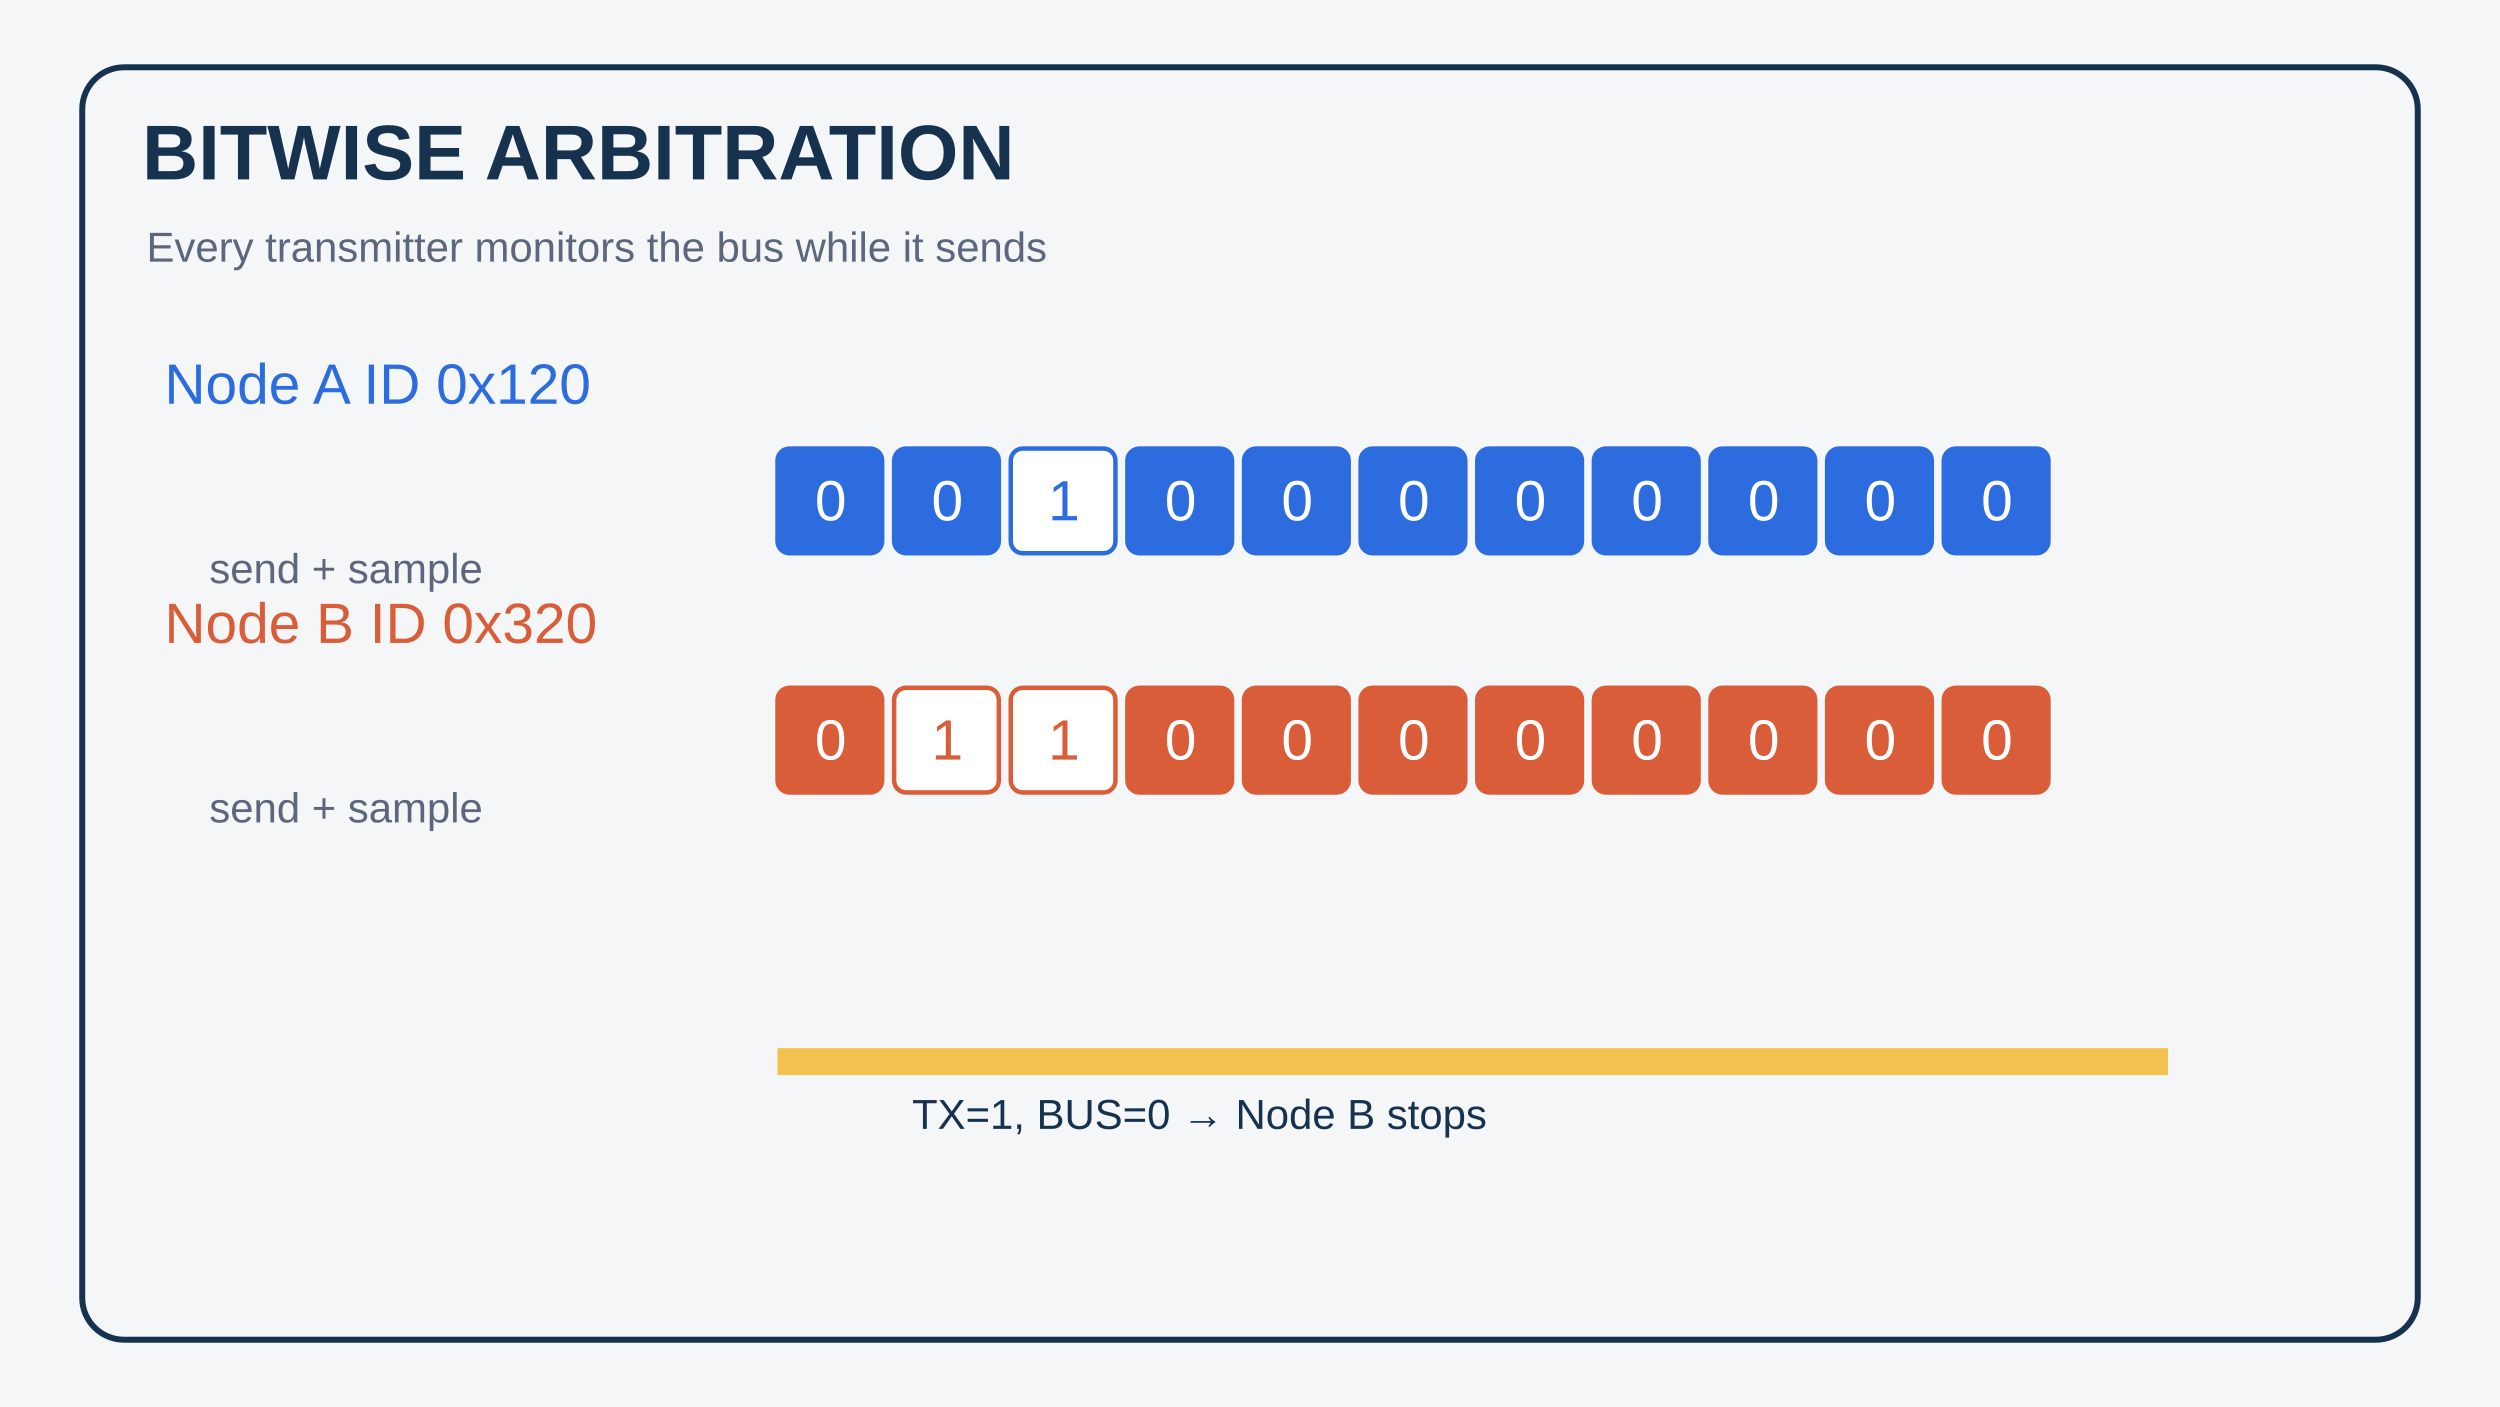
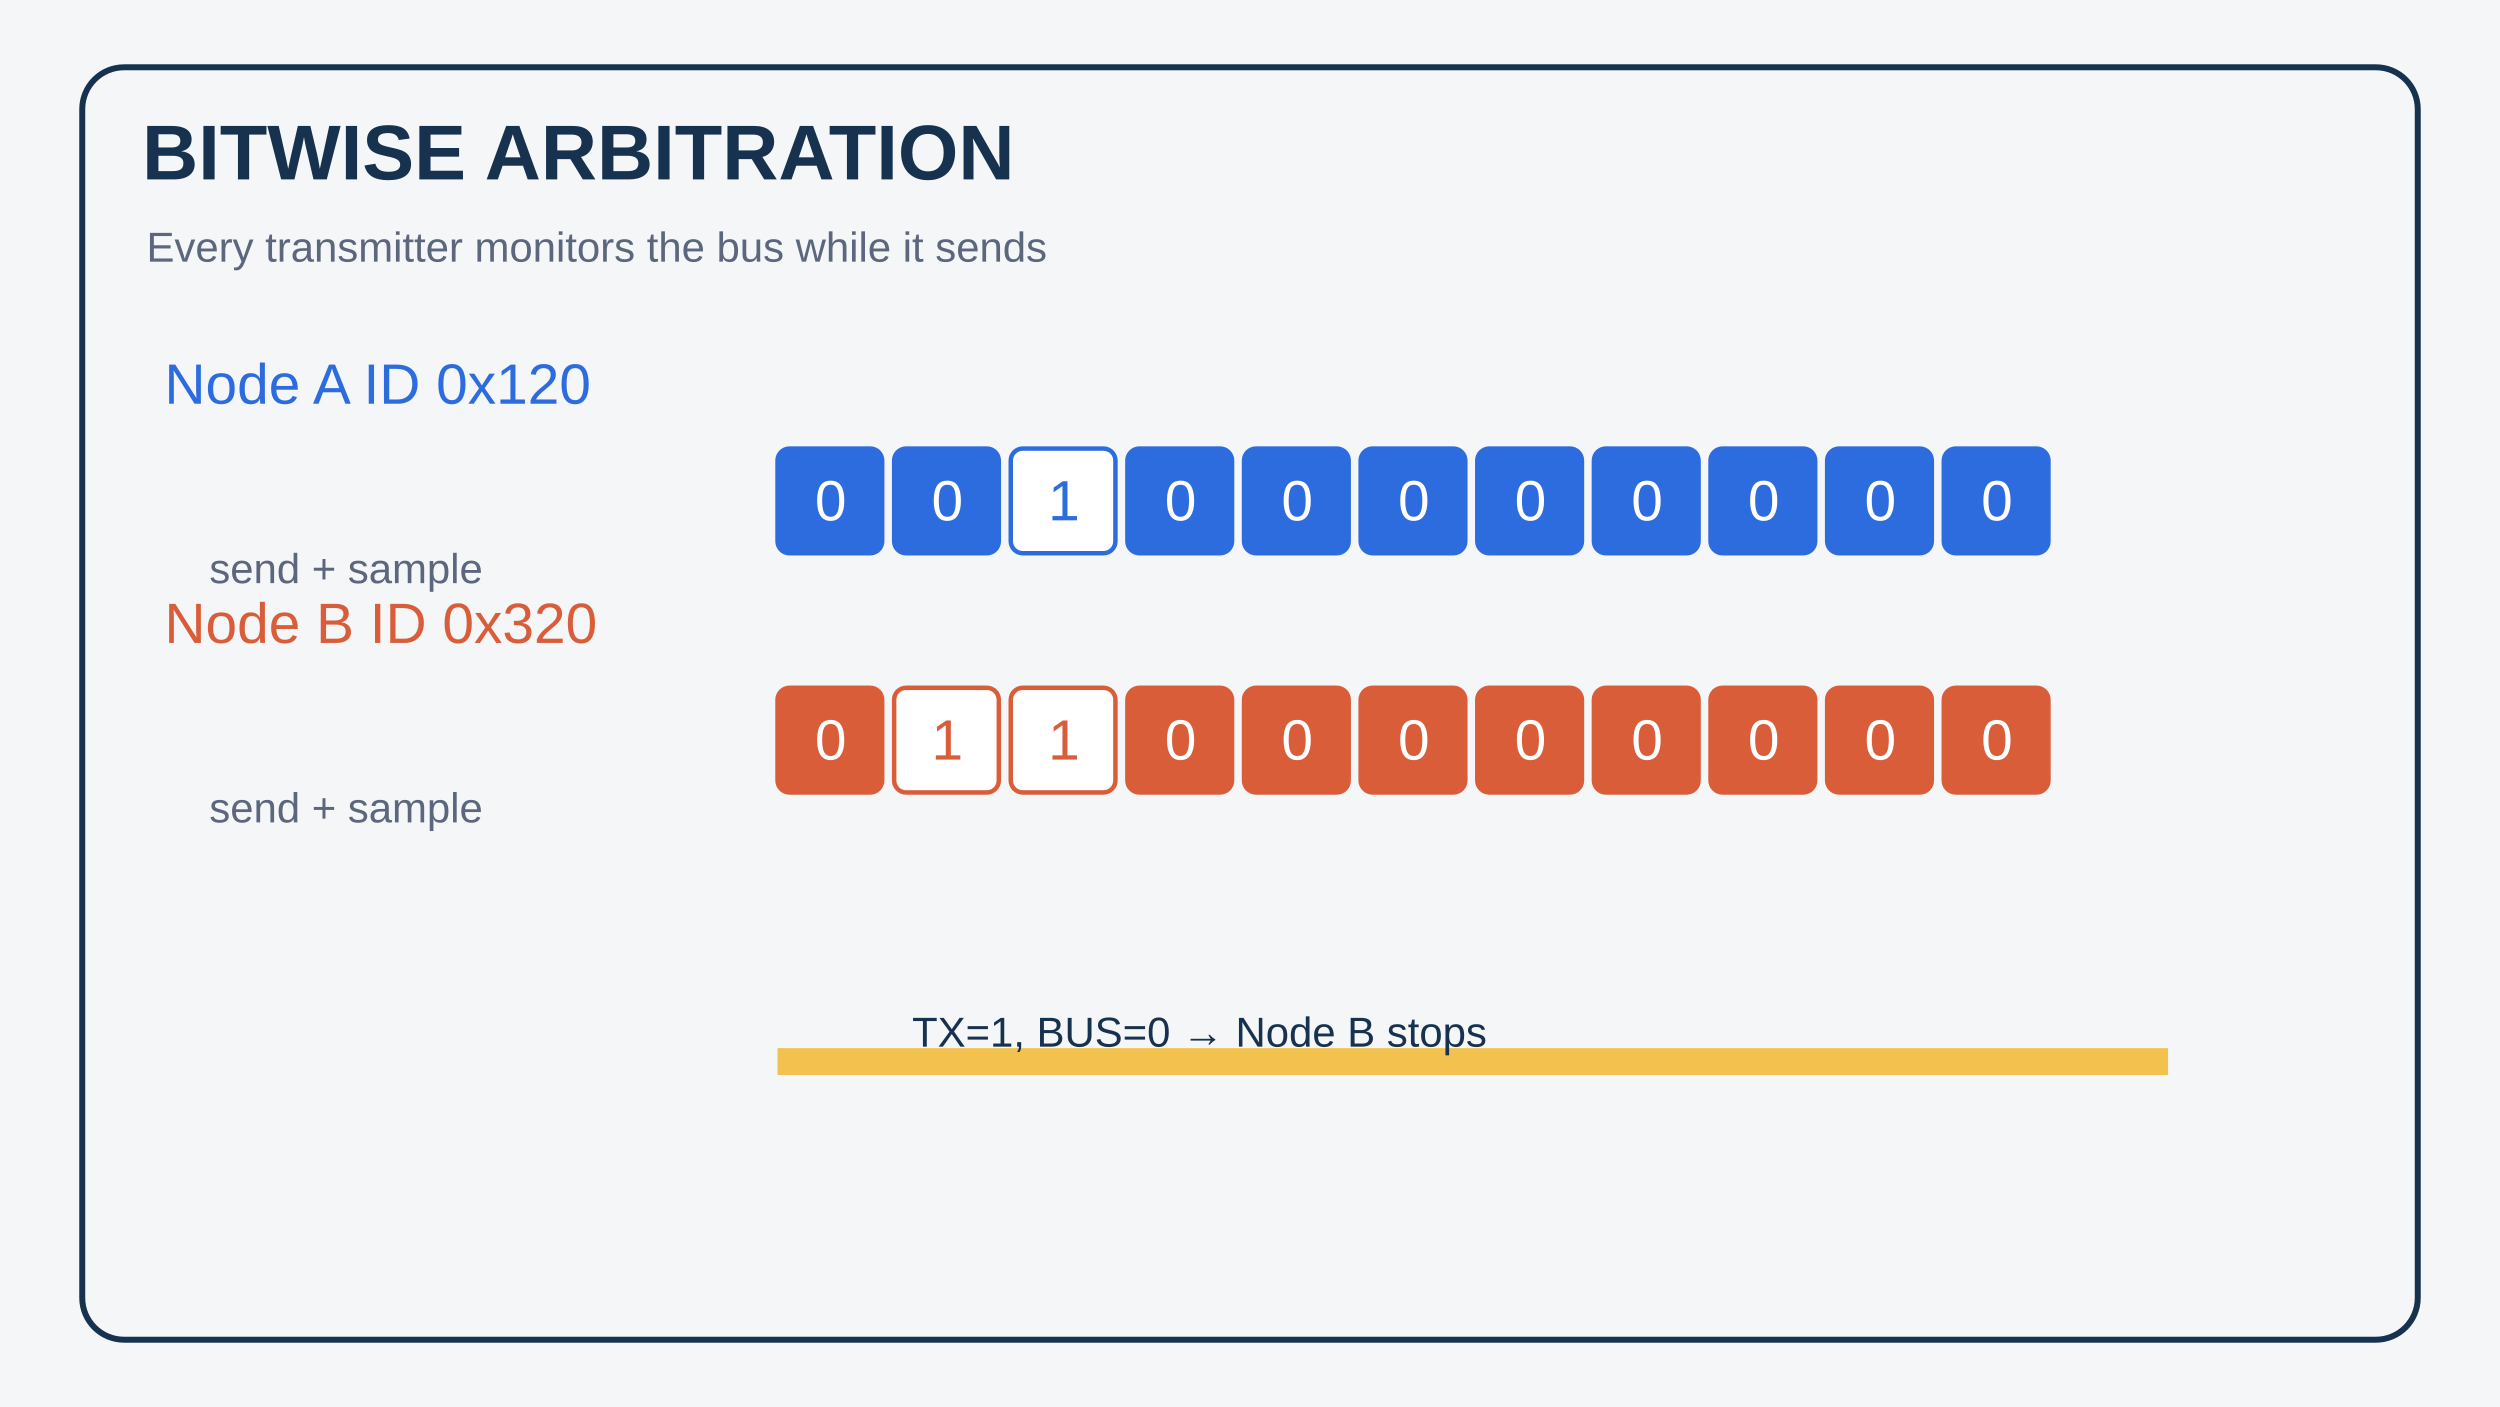
<svg xmlns="http://www.w3.org/2000/svg" width="1672" height="941" viewBox="0 0 1672 941">
  <rect width="1672" height="941" fill="#F4F6F8" />
  <rect x="55" y="45" width="1562" height="851" rx="28" fill="none" stroke="#16324F" stroke-width="4" />
  <text x="95" y="120" font-family="Arial" font-size="52" font-weight="700" fill="#16324F">BITWISE ARBITRATION</text>
  <text x="98" y="175" font-family="Arial" font-size="28" fill="#5C677D">Every transmitter monitors the bus while it sends</text>
  <text x="110" y="270" font-family="Arial" font-size="38" fill="#2D6CDF">Node A ID 0x120</text>
  <text x="110" y="430" font-family="Arial" font-size="38" fill="#D95D39">Node B ID 0x320</text>
  <rect x="520" y="300" width="70" height="70" rx="8" fill="#2D6CDF" stroke="#2D6CDF" stroke-width="3" />
  <text x="545" y="348" font-family="Arial" font-size="38" fill="#FFFFFF">0</text>
  <rect x="598" y="300" width="70" height="70" rx="8" fill="#2D6CDF" stroke="#2D6CDF" stroke-width="3" />
  <text x="623" y="348" font-family="Arial" font-size="38" fill="#FFFFFF">0</text>
  <rect x="676" y="300" width="70" height="70" rx="8" fill="#FFFFFF" stroke="#2D6CDF" stroke-width="3" />
  <text x="701" y="348" font-family="Arial" font-size="38" fill="#2D6CDF">1</text>
  <rect x="754" y="300" width="70" height="70" rx="8" fill="#2D6CDF" stroke="#2D6CDF" stroke-width="3" />
  <text x="779" y="348" font-family="Arial" font-size="38" fill="#FFFFFF">0</text>
  <rect x="832" y="300" width="70" height="70" rx="8" fill="#2D6CDF" stroke="#2D6CDF" stroke-width="3" />
  <text x="857" y="348" font-family="Arial" font-size="38" fill="#FFFFFF">0</text>
  <rect x="910" y="300" width="70" height="70" rx="8" fill="#2D6CDF" stroke="#2D6CDF" stroke-width="3" />
  <text x="935" y="348" font-family="Arial" font-size="38" fill="#FFFFFF">0</text>
  <rect x="988" y="300" width="70" height="70" rx="8" fill="#2D6CDF" stroke="#2D6CDF" stroke-width="3" />
  <text x="1013" y="348" font-family="Arial" font-size="38" fill="#FFFFFF">0</text>
  <rect x="1066" y="300" width="70" height="70" rx="8" fill="#2D6CDF" stroke="#2D6CDF" stroke-width="3" />
  <text x="1091" y="348" font-family="Arial" font-size="38" fill="#FFFFFF">0</text>
  <rect x="1144" y="300" width="70" height="70" rx="8" fill="#2D6CDF" stroke="#2D6CDF" stroke-width="3" />
  <text x="1169" y="348" font-family="Arial" font-size="38" fill="#FFFFFF">0</text>
  <rect x="1222" y="300" width="70" height="70" rx="8" fill="#2D6CDF" stroke="#2D6CDF" stroke-width="3" />
  <text x="1247" y="348" font-family="Arial" font-size="38" fill="#FFFFFF">0</text>
  <rect x="1300" y="300" width="70" height="70" rx="8" fill="#2D6CDF" stroke="#2D6CDF" stroke-width="3" />
  <text x="1325" y="348" font-family="Arial" font-size="38" fill="#FFFFFF">0</text>
  <rect x="520" y="460" width="70" height="70" rx="8" fill="#D95D39" stroke="#D95D39" stroke-width="3" />
  <text x="545" y="508" font-family="Arial" font-size="38" fill="#FFFFFF">0</text>
  <rect x="598" y="460" width="70" height="70" rx="8" fill="#FFFFFF" stroke="#D95D39" stroke-width="3" />
  <text x="623" y="508" font-family="Arial" font-size="38" fill="#D95D39">1</text>
  <rect x="676" y="460" width="70" height="70" rx="8" fill="#FFFFFF" stroke="#D95D39" stroke-width="3" />
  <text x="701" y="508" font-family="Arial" font-size="38" fill="#D95D39">1</text>
  <rect x="754" y="460" width="70" height="70" rx="8" fill="#D95D39" stroke="#D95D39" stroke-width="3" />
  <text x="779" y="508" font-family="Arial" font-size="38" fill="#FFFFFF">0</text>
  <rect x="832" y="460" width="70" height="70" rx="8" fill="#D95D39" stroke="#D95D39" stroke-width="3" />
  <text x="857" y="508" font-family="Arial" font-size="38" fill="#FFFFFF">0</text>
  <rect x="910" y="460" width="70" height="70" rx="8" fill="#D95D39" stroke="#D95D39" stroke-width="3" />
  <text x="935" y="508" font-family="Arial" font-size="38" fill="#FFFFFF">0</text>
  <rect x="988" y="460" width="70" height="70" rx="8" fill="#D95D39" stroke="#D95D39" stroke-width="3" />
  <text x="1013" y="508" font-family="Arial" font-size="38" fill="#FFFFFF">0</text>
  <rect x="1066" y="460" width="70" height="70" rx="8" fill="#D95D39" stroke="#D95D39" stroke-width="3" />
  <text x="1091" y="508" font-family="Arial" font-size="38" fill="#FFFFFF">0</text>
  <rect x="1144" y="460" width="70" height="70" rx="8" fill="#D95D39" stroke="#D95D39" stroke-width="3" />
  <text x="1169" y="508" font-family="Arial" font-size="38" fill="#FFFFFF">0</text>
  <rect x="1222" y="460" width="70" height="70" rx="8" fill="#D95D39" stroke="#D95D39" stroke-width="3" />
  <text x="1247" y="508" font-family="Arial" font-size="38" fill="#FFFFFF">0</text>
  <rect x="1300" y="460" width="70" height="70" rx="8" fill="#D95D39" stroke="#D95D39" stroke-width="3" />
  <text x="1325" y="508" font-family="Arial" font-size="38" fill="#FFFFFF">0</text>
  <line x1="520" y1="710" x2="1450" y2="710" stroke="#F2C14E" stroke-width="18" />
-   <text x="610" y="755" font-family="Arial" font-size="28" fill="#16324F">TX=1, BUS=0 → Node B stops</text>
+   <text x="610" y="700" font-family="Arial" font-size="28" fill="#16324F">TX=1, BUS=0 → Node B stops</text>
  <text x="140" y="390" font-family="Arial" font-size="28" fill="#5C677D">send + sample</text>
  <text x="140" y="550" font-family="Arial" font-size="28" fill="#5C677D">send + sample</text>
</svg>
